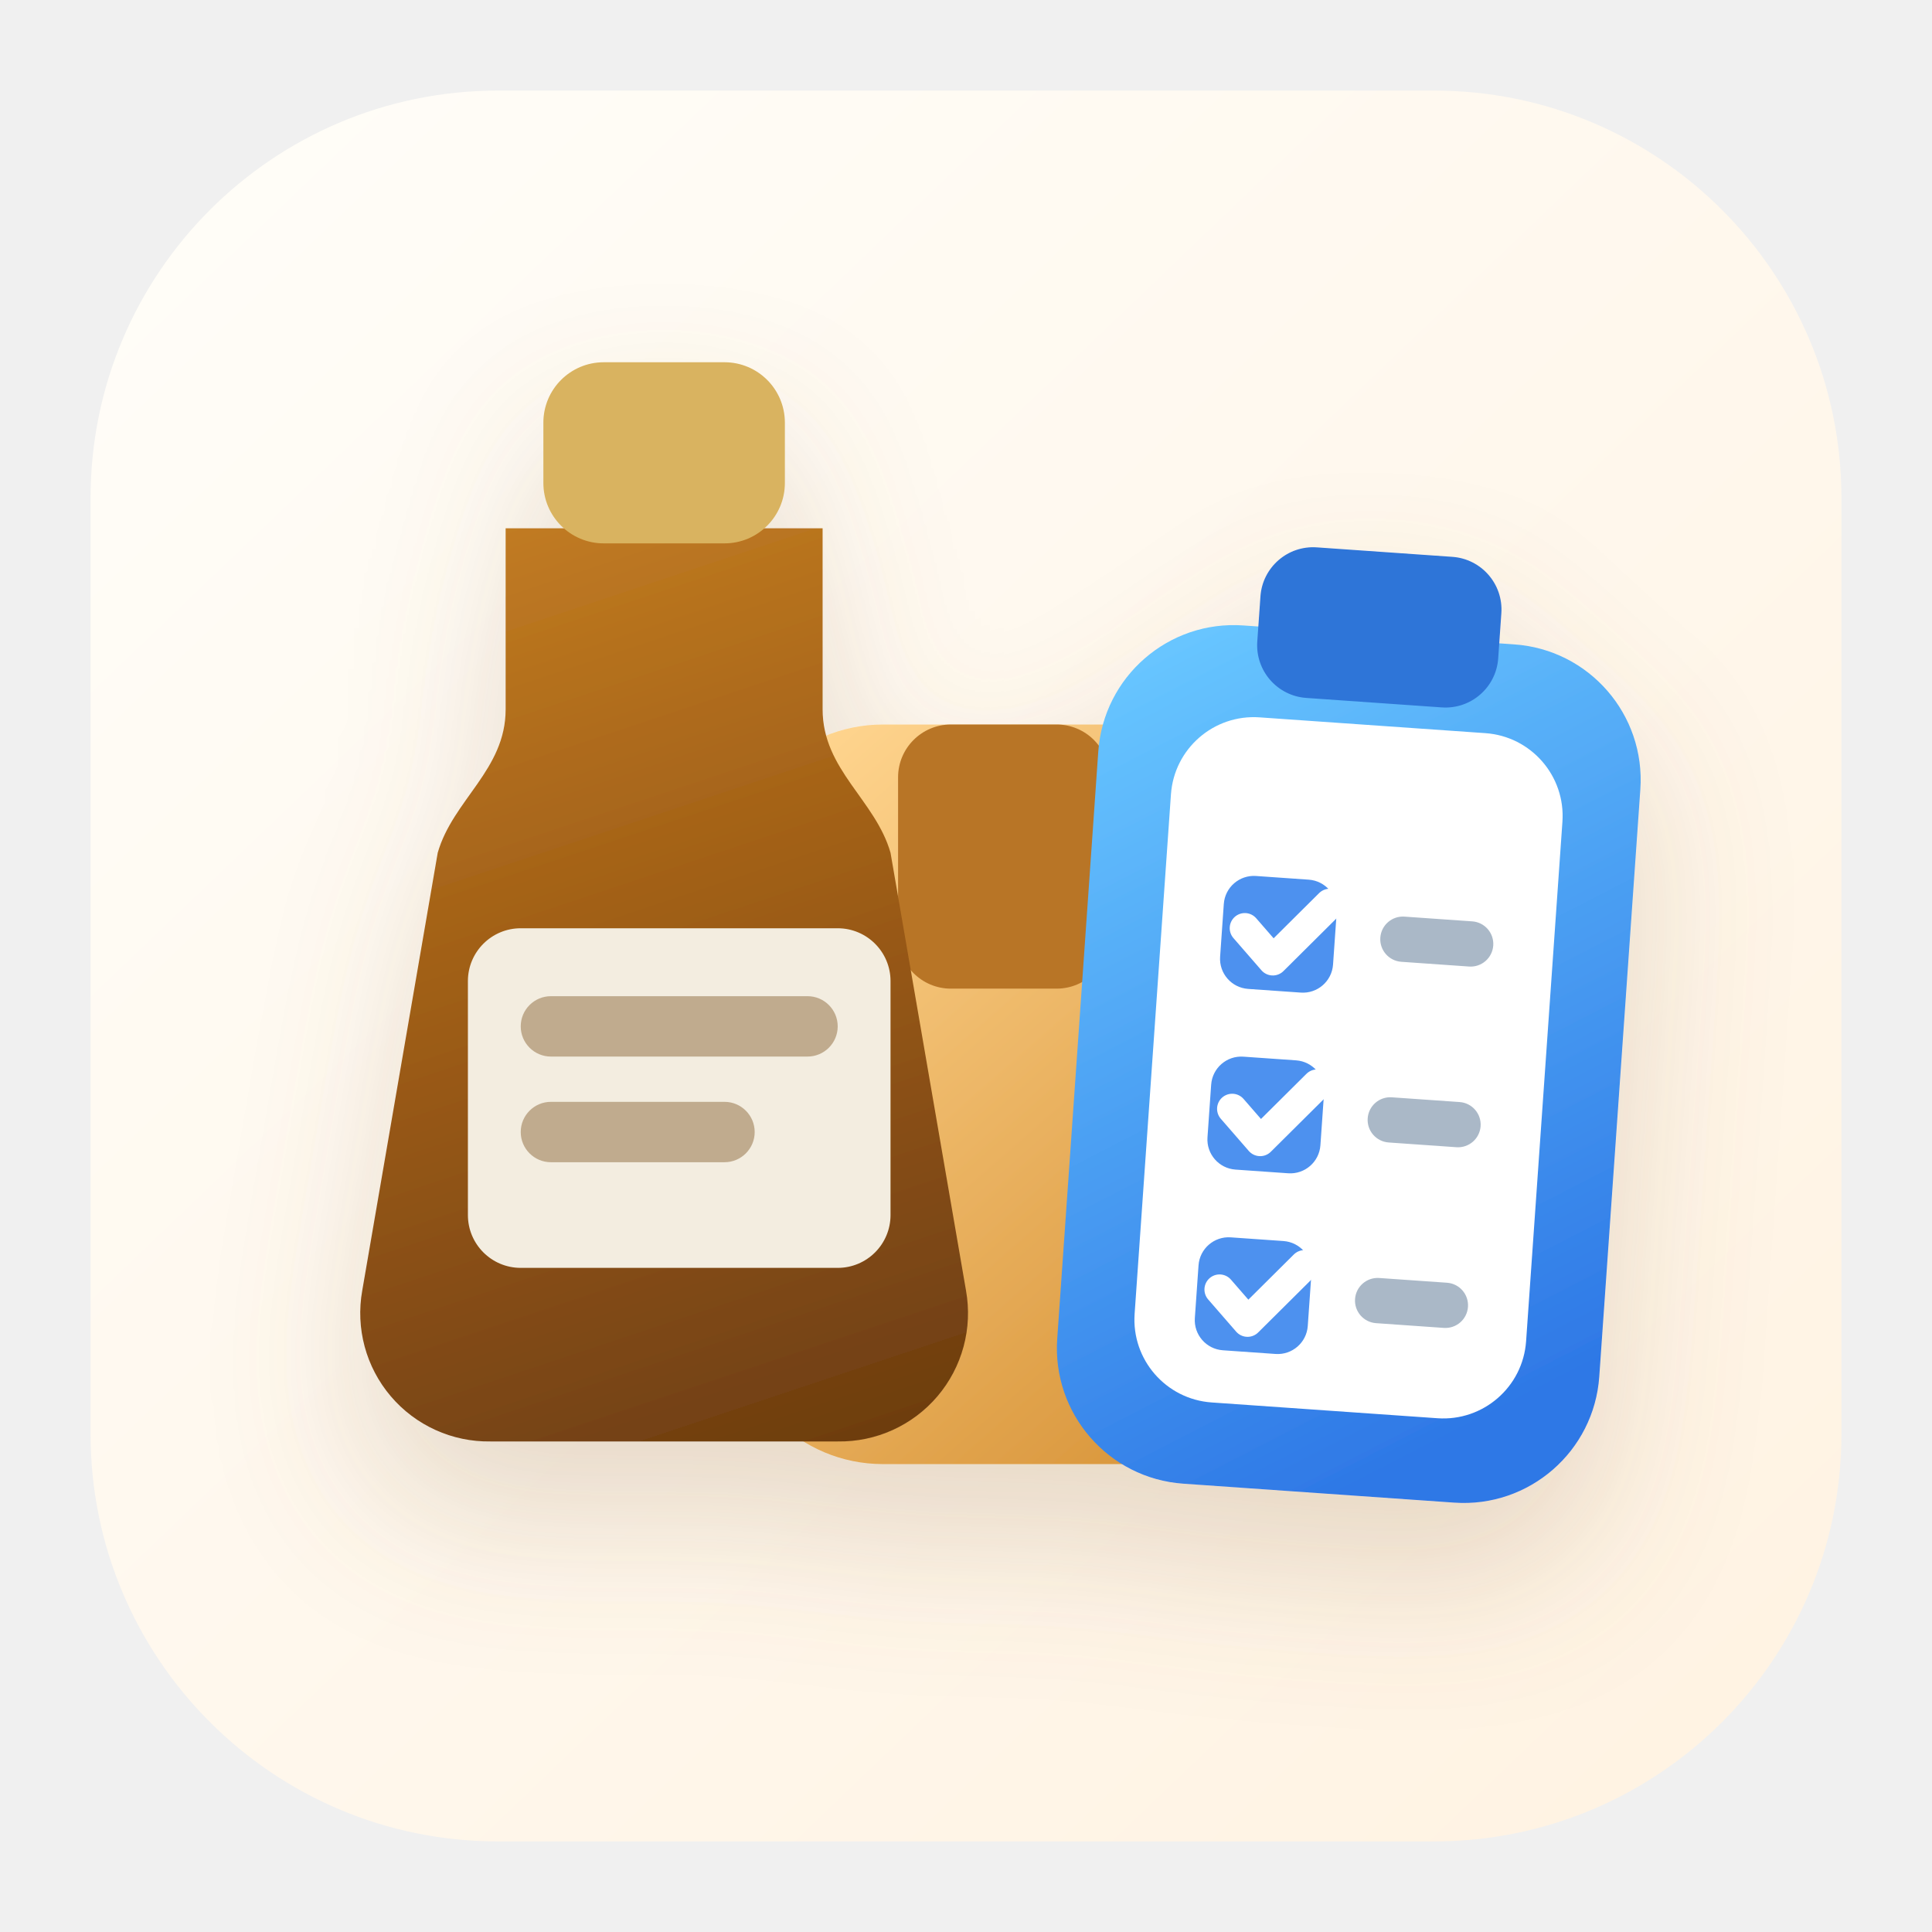
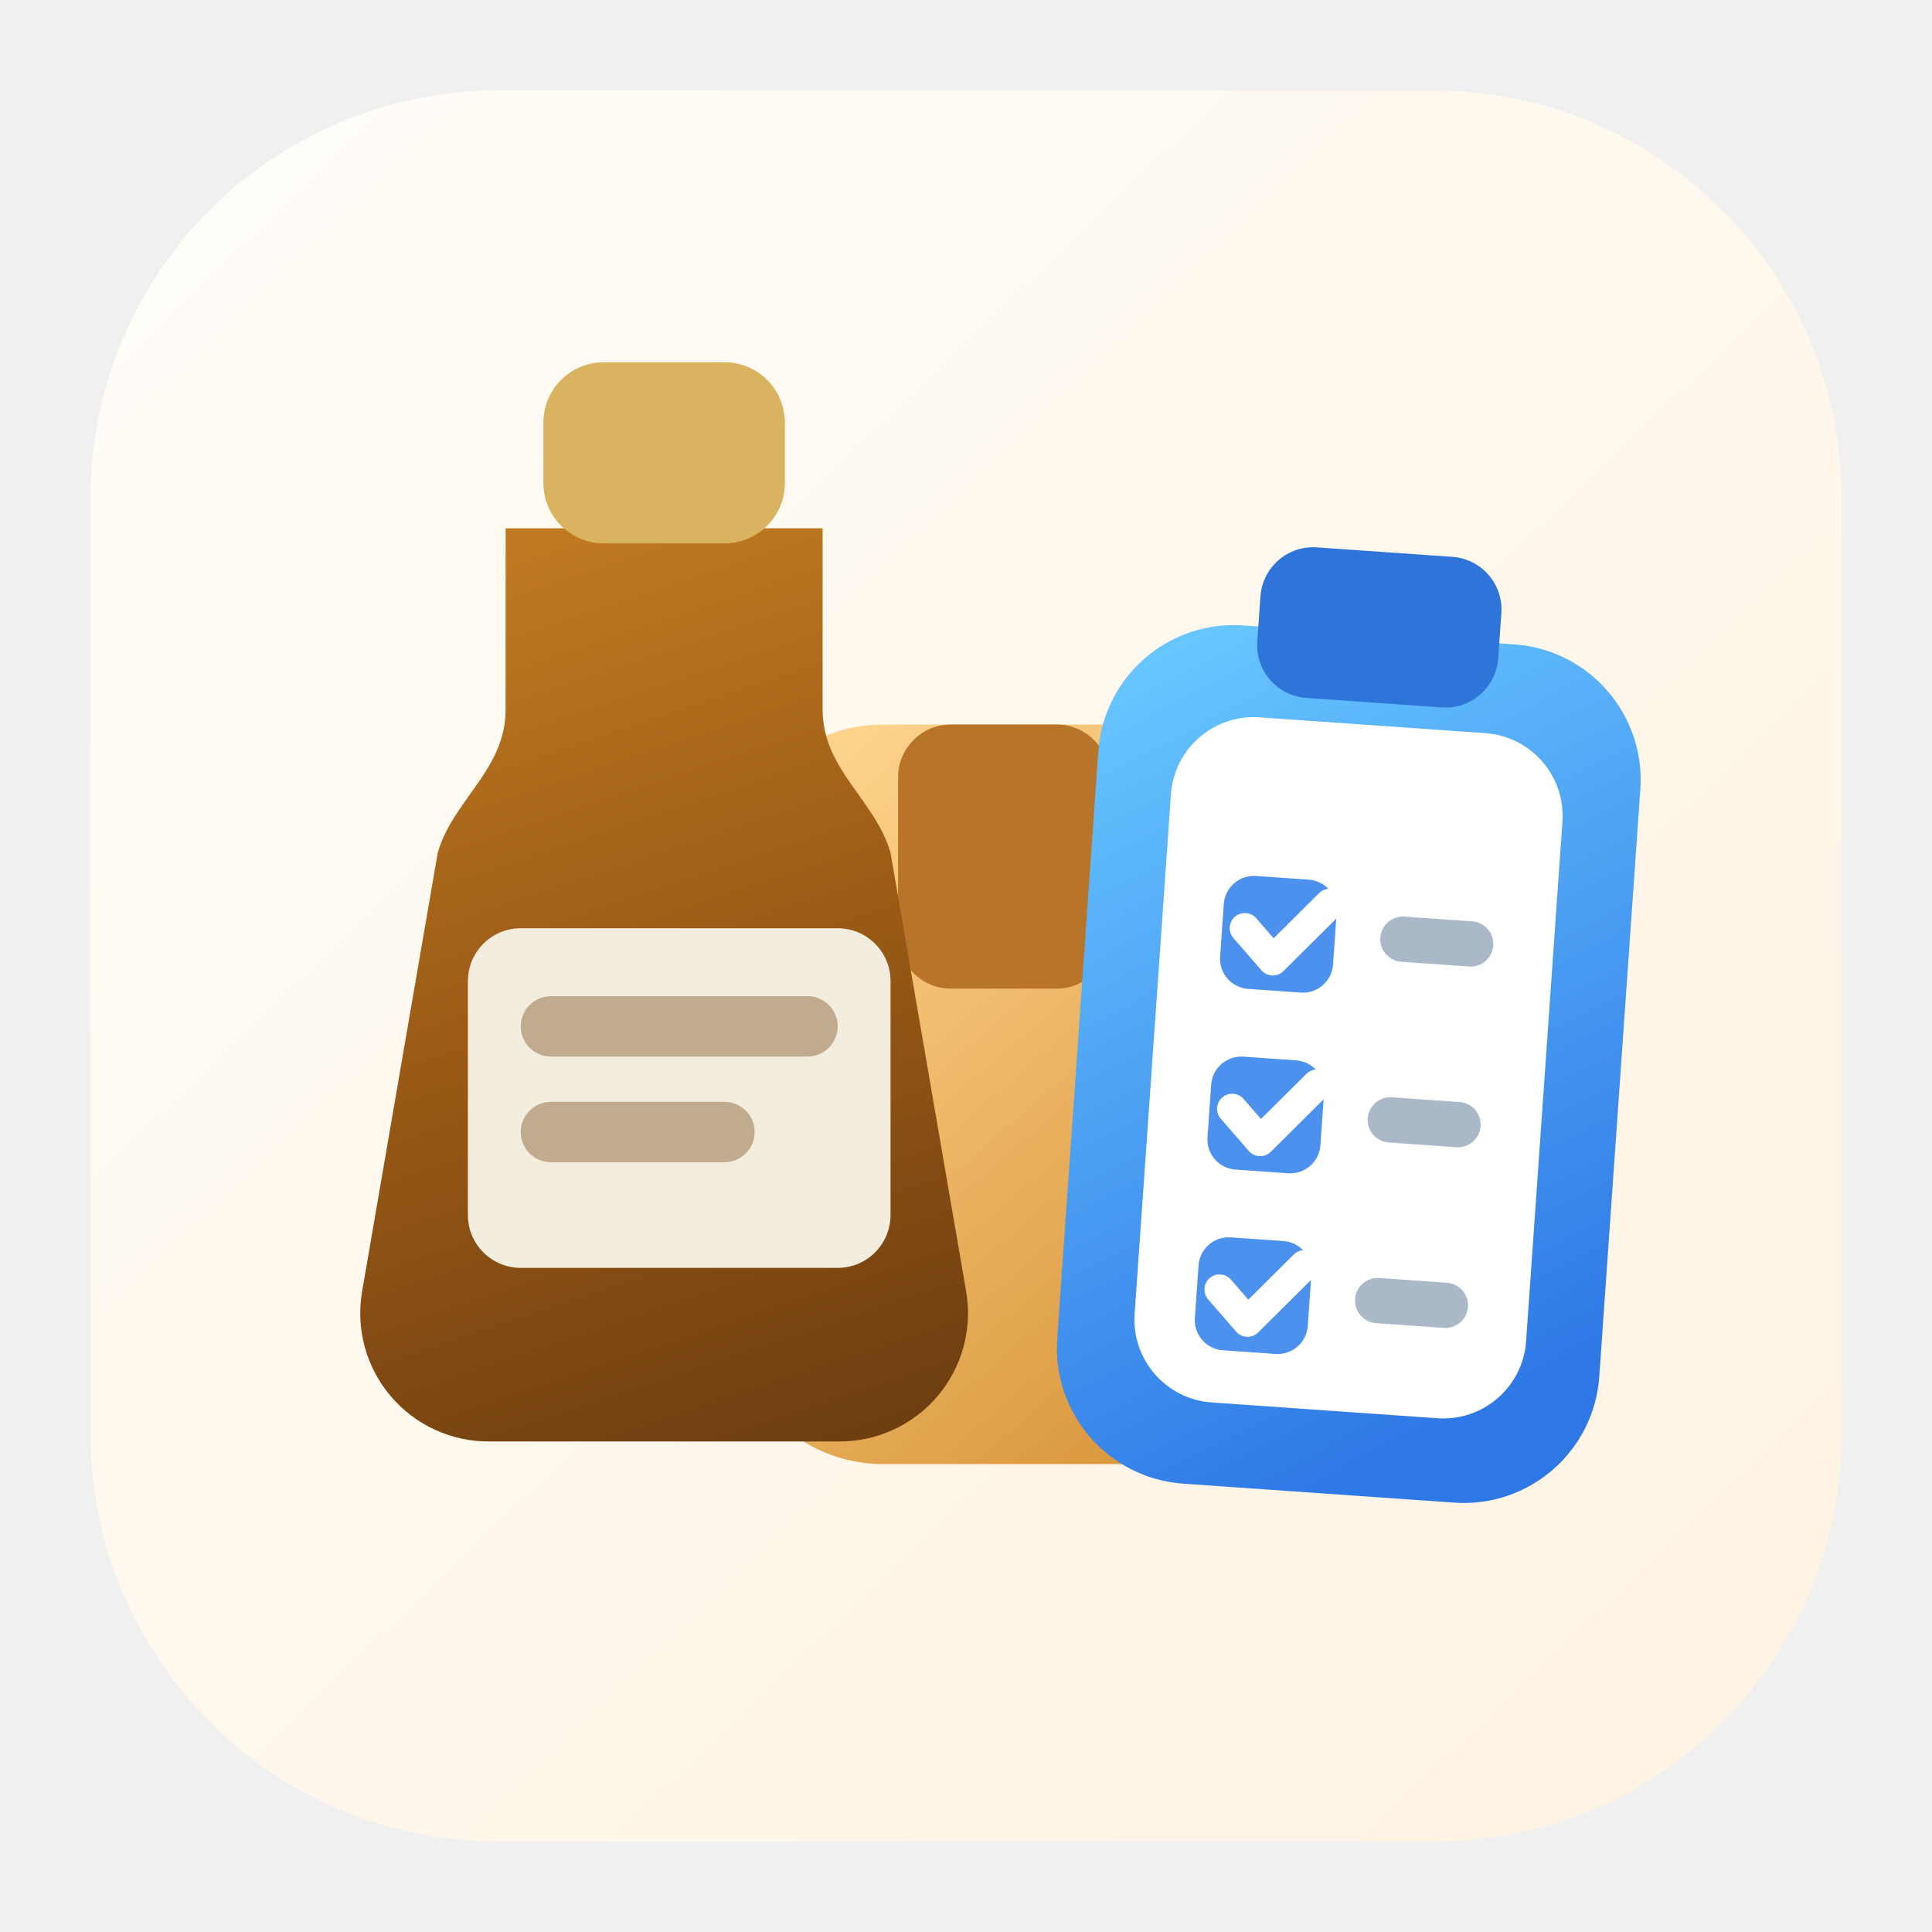
<svg xmlns="http://www.w3.org/2000/svg" viewBox="0 0 256 256">
  <defs>
    <linearGradient id="bg" x1="24" y1="20" x2="225" y2="230" gradientUnits="userSpaceOnUse">
      <stop stop-color="#FFFDF8" />
      <stop offset="1" stop-color="#FFF3E3" />
    </linearGradient>
    <linearGradient id="amber" x1="74" y1="53" x2="119" y2="188" gradientUnits="userSpaceOnUse">
      <stop stop-color="#C98225" />
      <stop offset=".55" stop-color="#9A5A15" />
      <stop offset="1" stop-color="#6E3E11" />
    </linearGradient>
    <linearGradient id="box" x1="106" y1="98" x2="175" y2="177" gradientUnits="userSpaceOnUse">
      <stop stop-color="#FFD58F" />
      <stop offset="1" stop-color="#D9963B" />
    </linearGradient>
    <linearGradient id="blue" x1="148" y1="90" x2="205" y2="184" gradientUnits="userSpaceOnUse">
      <stop stop-color="#67C5FF" />
      <stop offset="1" stop-color="#2E78E6" />
    </linearGradient>
-     <filter id="s" x="-40%" y="-40%" width="180%" height="190%">
-       <feDropShadow dx="0" dy="10" stdDeviation="10" flood-color="#92704C" flood-opacity=".22" />
-     </filter>
  </defs>
  <rect x="12" y="12" width="232" height="232" rx="54" fill="url(#bg)" />
-   <g filter="url(#s)">
+   <g>
    <rect x="97" y="96" width="84" height="98" rx="20" fill="url(#box)" />
    <rect x="119" y="96" width="28" height="35" rx="7" fill="#B87428" />
    <path d="M67 70h42v24c0 8 7 12 9 19l10 58a17 17 0 0 1-17 20H65a17 17 0 0 1-17-20l10-58c2-7 9-11 9-19z" fill="url(#amber)" />
    <rect x="72" y="48" width="32" height="24" rx="8" fill="#D9B360" />
    <rect x="62" y="123" width="56" height="45" rx="7" fill="#F3EDE0" />
    <rect x="69" y="132" width="42" height="8" rx="4" fill="#C0AB8E" />
    <rect x="69" y="146" width="31" height="8" rx="4" fill="#C0AB8E" />
    <g transform="rotate(4 179 137)">
      <rect x="143" y="84" width="72" height="114" rx="18" fill="url(#blue)" />
      <rect x="153" y="96" width="52" height="91" rx="11" fill="#fff" />
      <rect x="163" y="73" width="32" height="20" rx="7" fill="#2F74D8" />
      <g fill="#4D91EF">
        <rect x="161" y="117" width="15" height="15" rx="4" />
        <rect x="161" y="141" width="15" height="15" rx="4" />
        <rect x="161" y="165" width="15" height="15" rx="4" />
      </g>
      <g fill="#AAB8C7">
        <rect x="182" y="121" width="15" height="6" rx="3" />
        <rect x="182" y="145" width="15" height="6" rx="3" />
        <rect x="182" y="169" width="15" height="6" rx="3" />
      </g>
      <g fill="none" stroke="#fff" stroke-width="4" stroke-linecap="round" stroke-linejoin="round">
        <path d="m164 124 4 4 7-8" />
        <path d="m164 148 4 4 7-8" />
        <path d="m164 172 4 4 7-8" />
      </g>
    </g>
  </g>
</svg>
